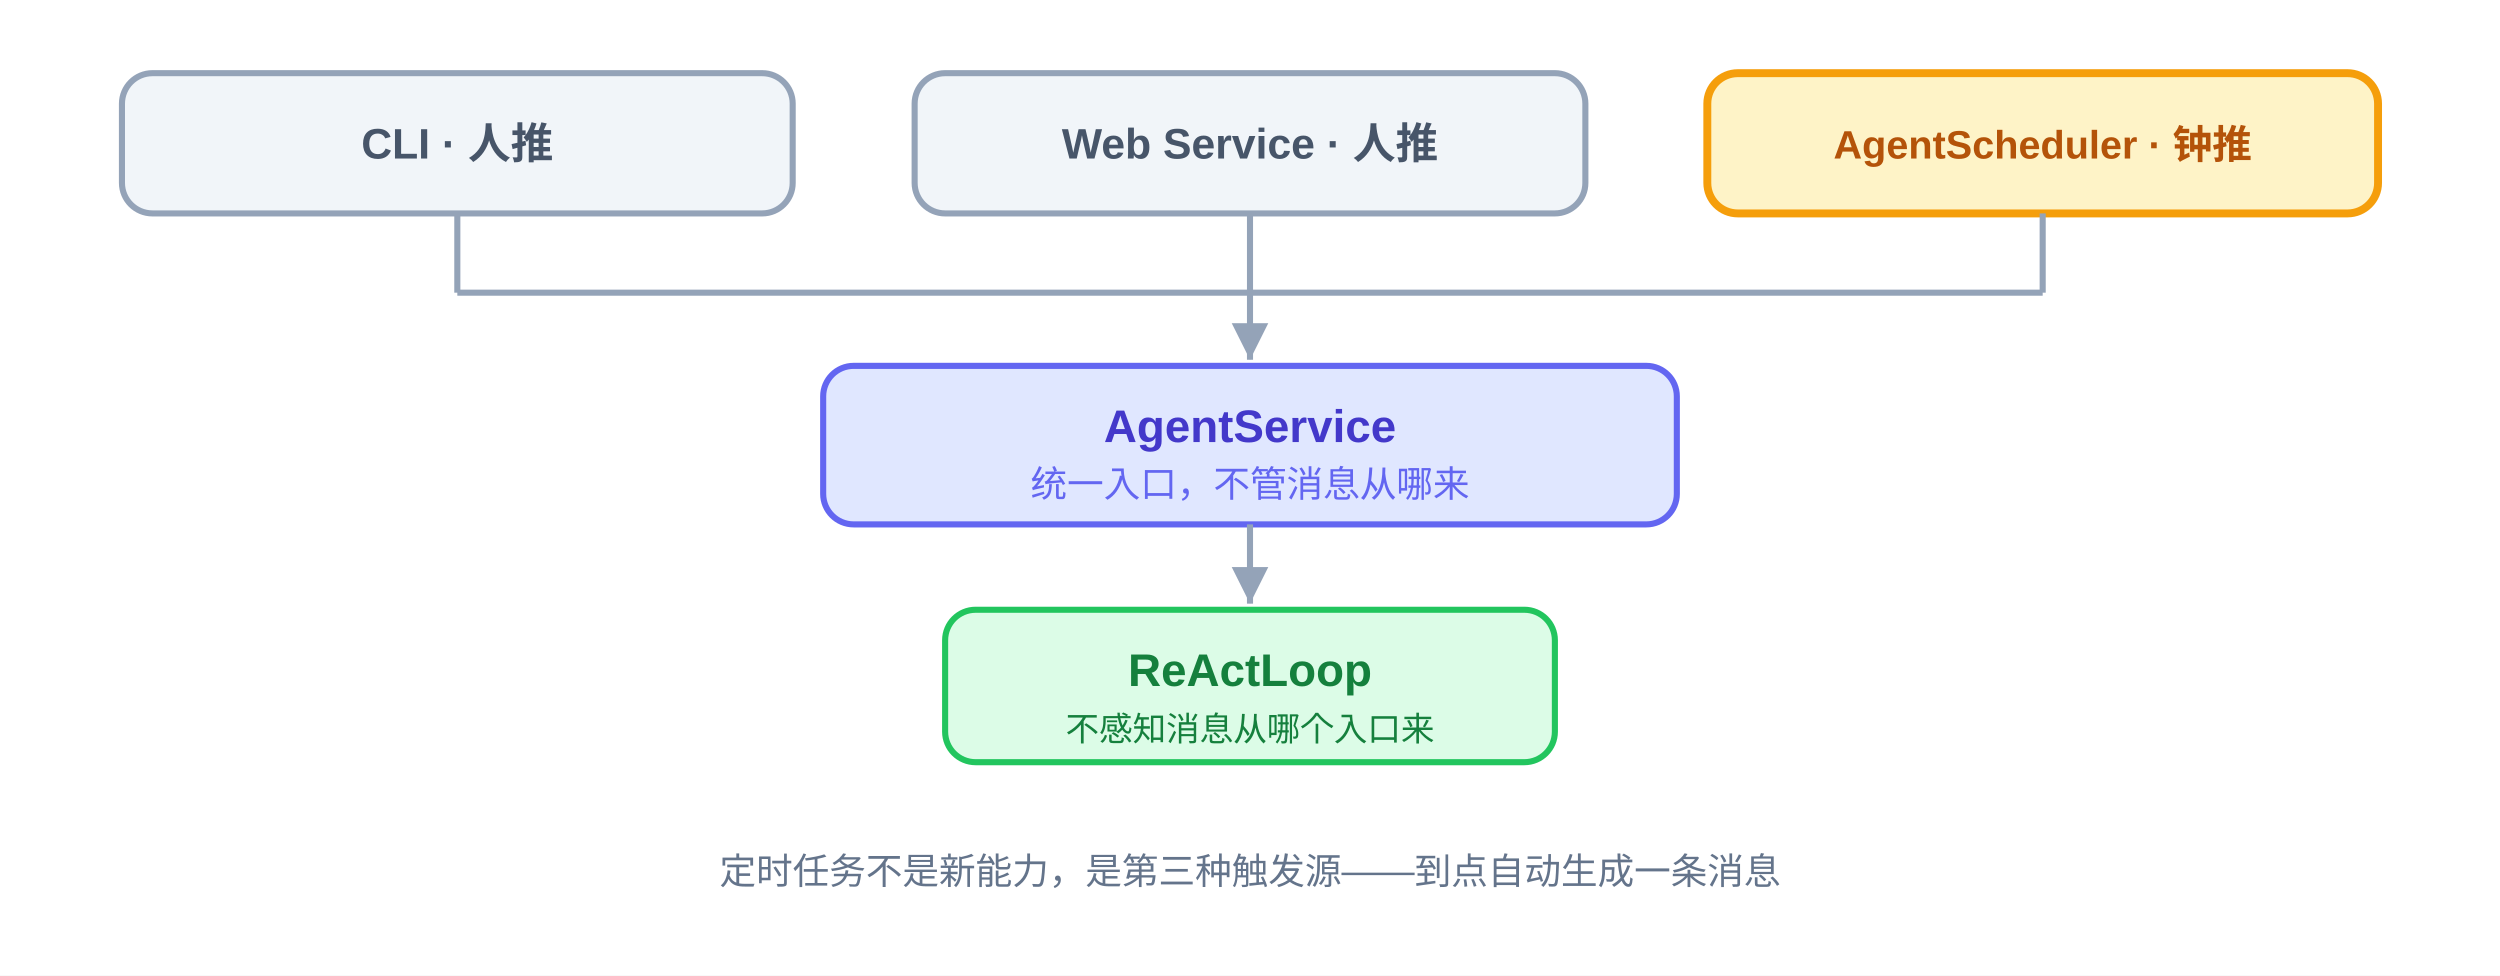
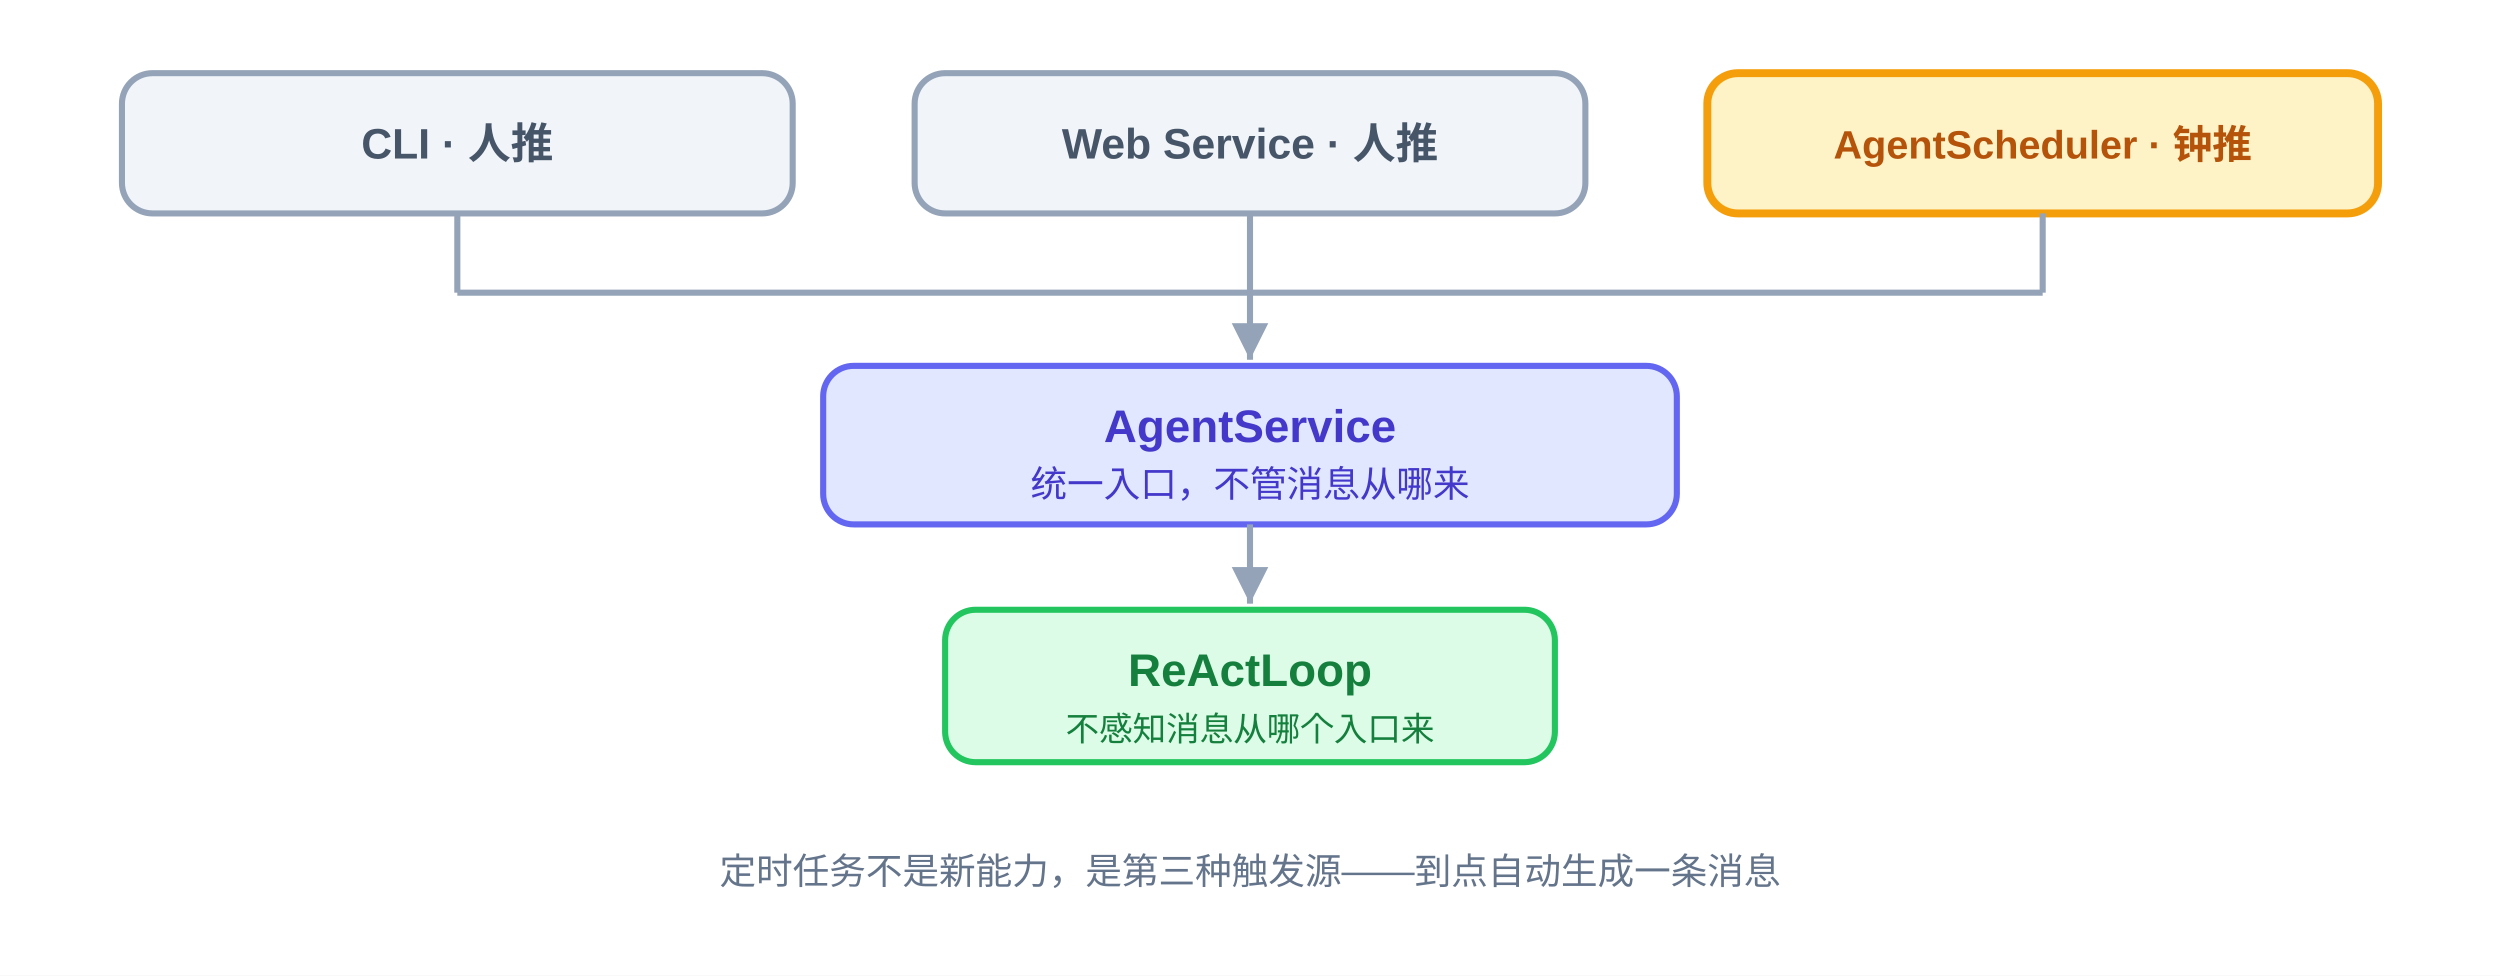
<svg xmlns="http://www.w3.org/2000/svg" viewBox="0 0 820 320" font-family="Arial, sans-serif">
  <rect width="820" height="320" fill="#ffffff" />
  <defs>
    <marker id="tst1" markerWidth="10" markerHeight="10" refX="6" refY="3" orient="auto">
      <path d="M0,0 L6,3 L0,6 Z" fill="#94a3b8" />
    </marker>
  </defs>
  <rect x="40" y="24" width="220" height="46" rx="10" fill="#f1f5f9" stroke="#94a3b8" stroke-width="2" />
  <text x="150" y="52" fill="#475569" font-size="14" font-weight="bold" text-anchor="middle">CLI · 人推</text>
  <rect x="300" y="24" width="220" height="46" rx="10" fill="#f1f5f9" stroke="#94a3b8" stroke-width="2" />
  <text x="410" y="52" fill="#475569" font-size="14" font-weight="bold" text-anchor="middle">Web Service · 人推</text>
  <rect x="560" y="24" width="220" height="46" rx="10" fill="#fef3c7" stroke="#f59e0b" stroke-width="2.6" />
  <text x="670" y="52" fill="#b45309" font-size="13" font-weight="bold" text-anchor="middle">AgentScheduler · 钟推</text>
  <line x1="150" y1="70" x2="150" y2="96" stroke="#94a3b8" stroke-width="2" />
  <line x1="410" y1="70" x2="410" y2="96" stroke="#94a3b8" stroke-width="2" />
  <line x1="670" y1="70" x2="670" y2="96" stroke="#94a3b8" stroke-width="2" />
  <line x1="150" y1="96" x2="670" y2="96" stroke="#94a3b8" stroke-width="2" />
  <line x1="410" y1="96" x2="410" y2="118" stroke="#94a3b8" stroke-width="2" marker-end="url(#tst1)" />
  <rect x="270" y="120" width="280" height="52" rx="10" fill="#e0e7ff" stroke="#6366f1" stroke-width="2" />
  <text x="410" y="145" fill="#4338ca" font-size="15" font-weight="bold" text-anchor="middle">AgentService</text>
-   <text x="410" y="163" fill="#6366f1" font-size="12" text-anchor="middle">统一入口，不管消息从哪来</text>
+   <text x="410" y="163" fill="#4338ca" font-size="12" text-anchor="middle">统一入口，不管消息从哪来</text>
  <line x1="410" y1="172" x2="410" y2="198" stroke="#94a3b8" stroke-width="2" marker-end="url(#tst1)" />
  <rect x="310" y="200" width="200" height="50" rx="10" fill="#dcfce7" stroke="#22c55e" stroke-width="2" />
  <text x="410" y="225" fill="#15803d" font-size="15" font-weight="bold" text-anchor="middle">ReActLoop</text>
  <text x="410" y="243" fill="#15803d" font-size="11" text-anchor="middle">不感知消息从哪个入口来</text>
  <text x="410" y="290" fill="#64748b" font-size="12" text-anchor="middle">定时任务不是新能力，是第三种触发源——到点自动生成一条消息</text>
</svg>
